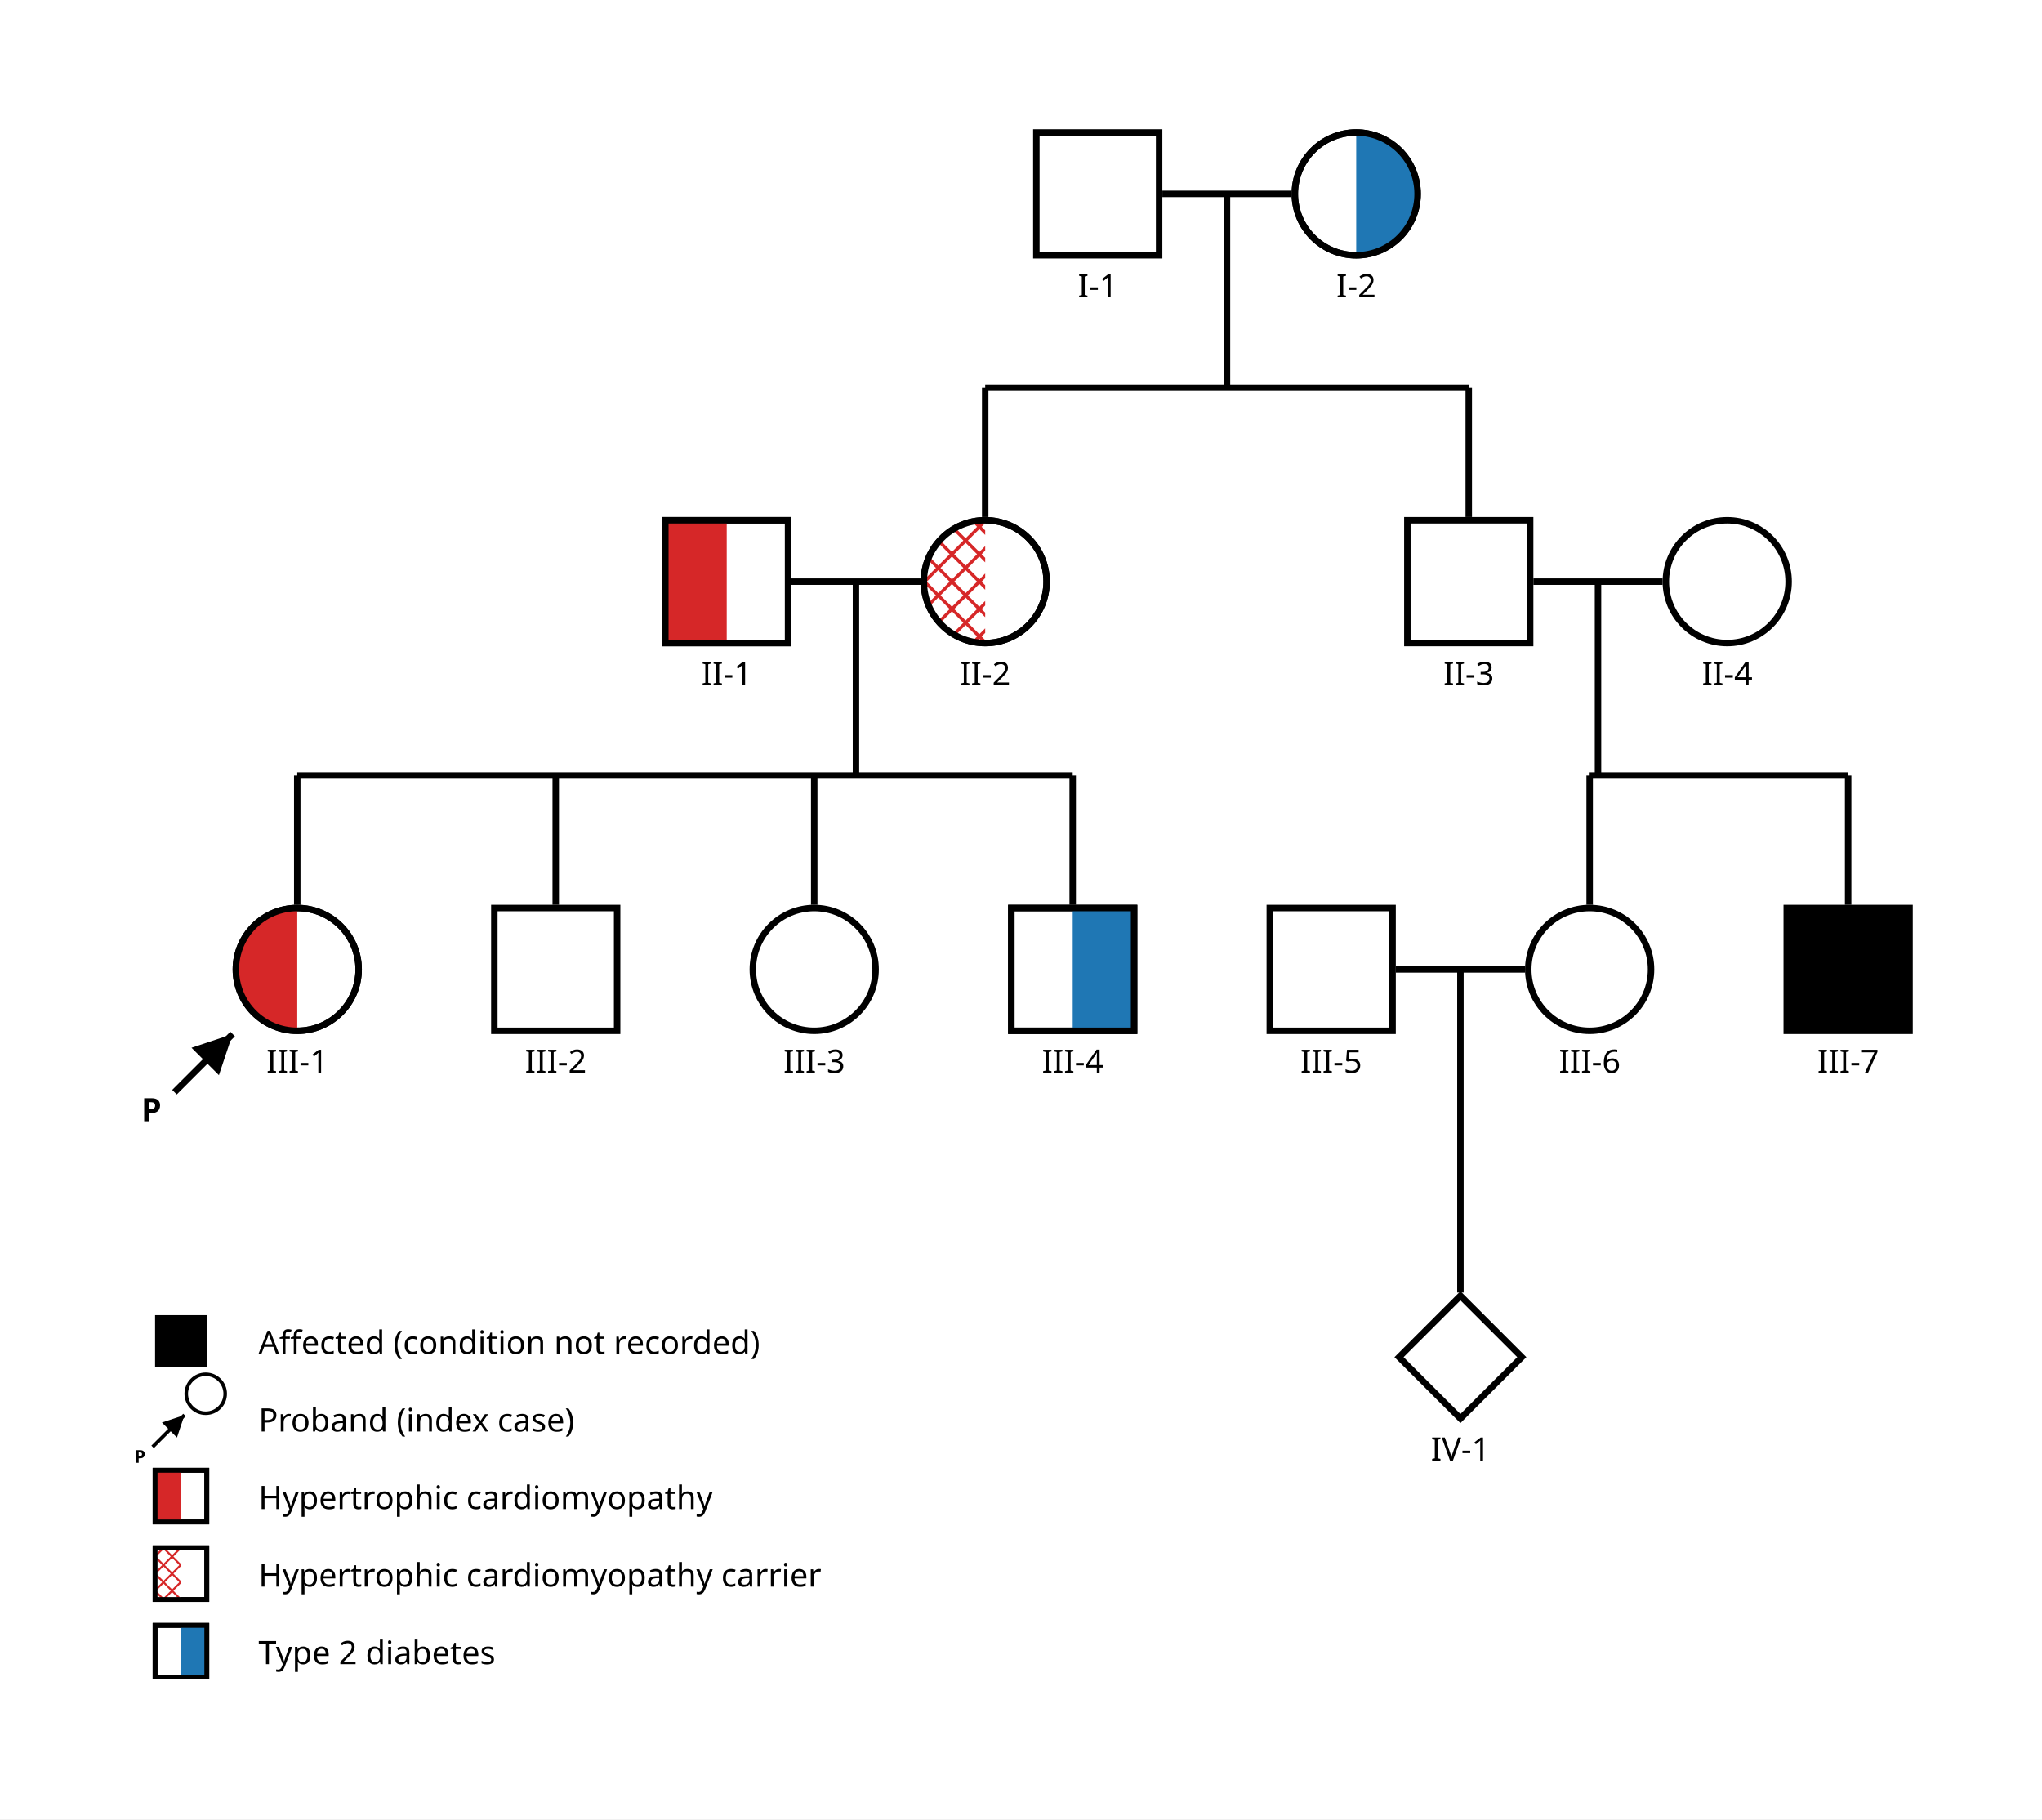
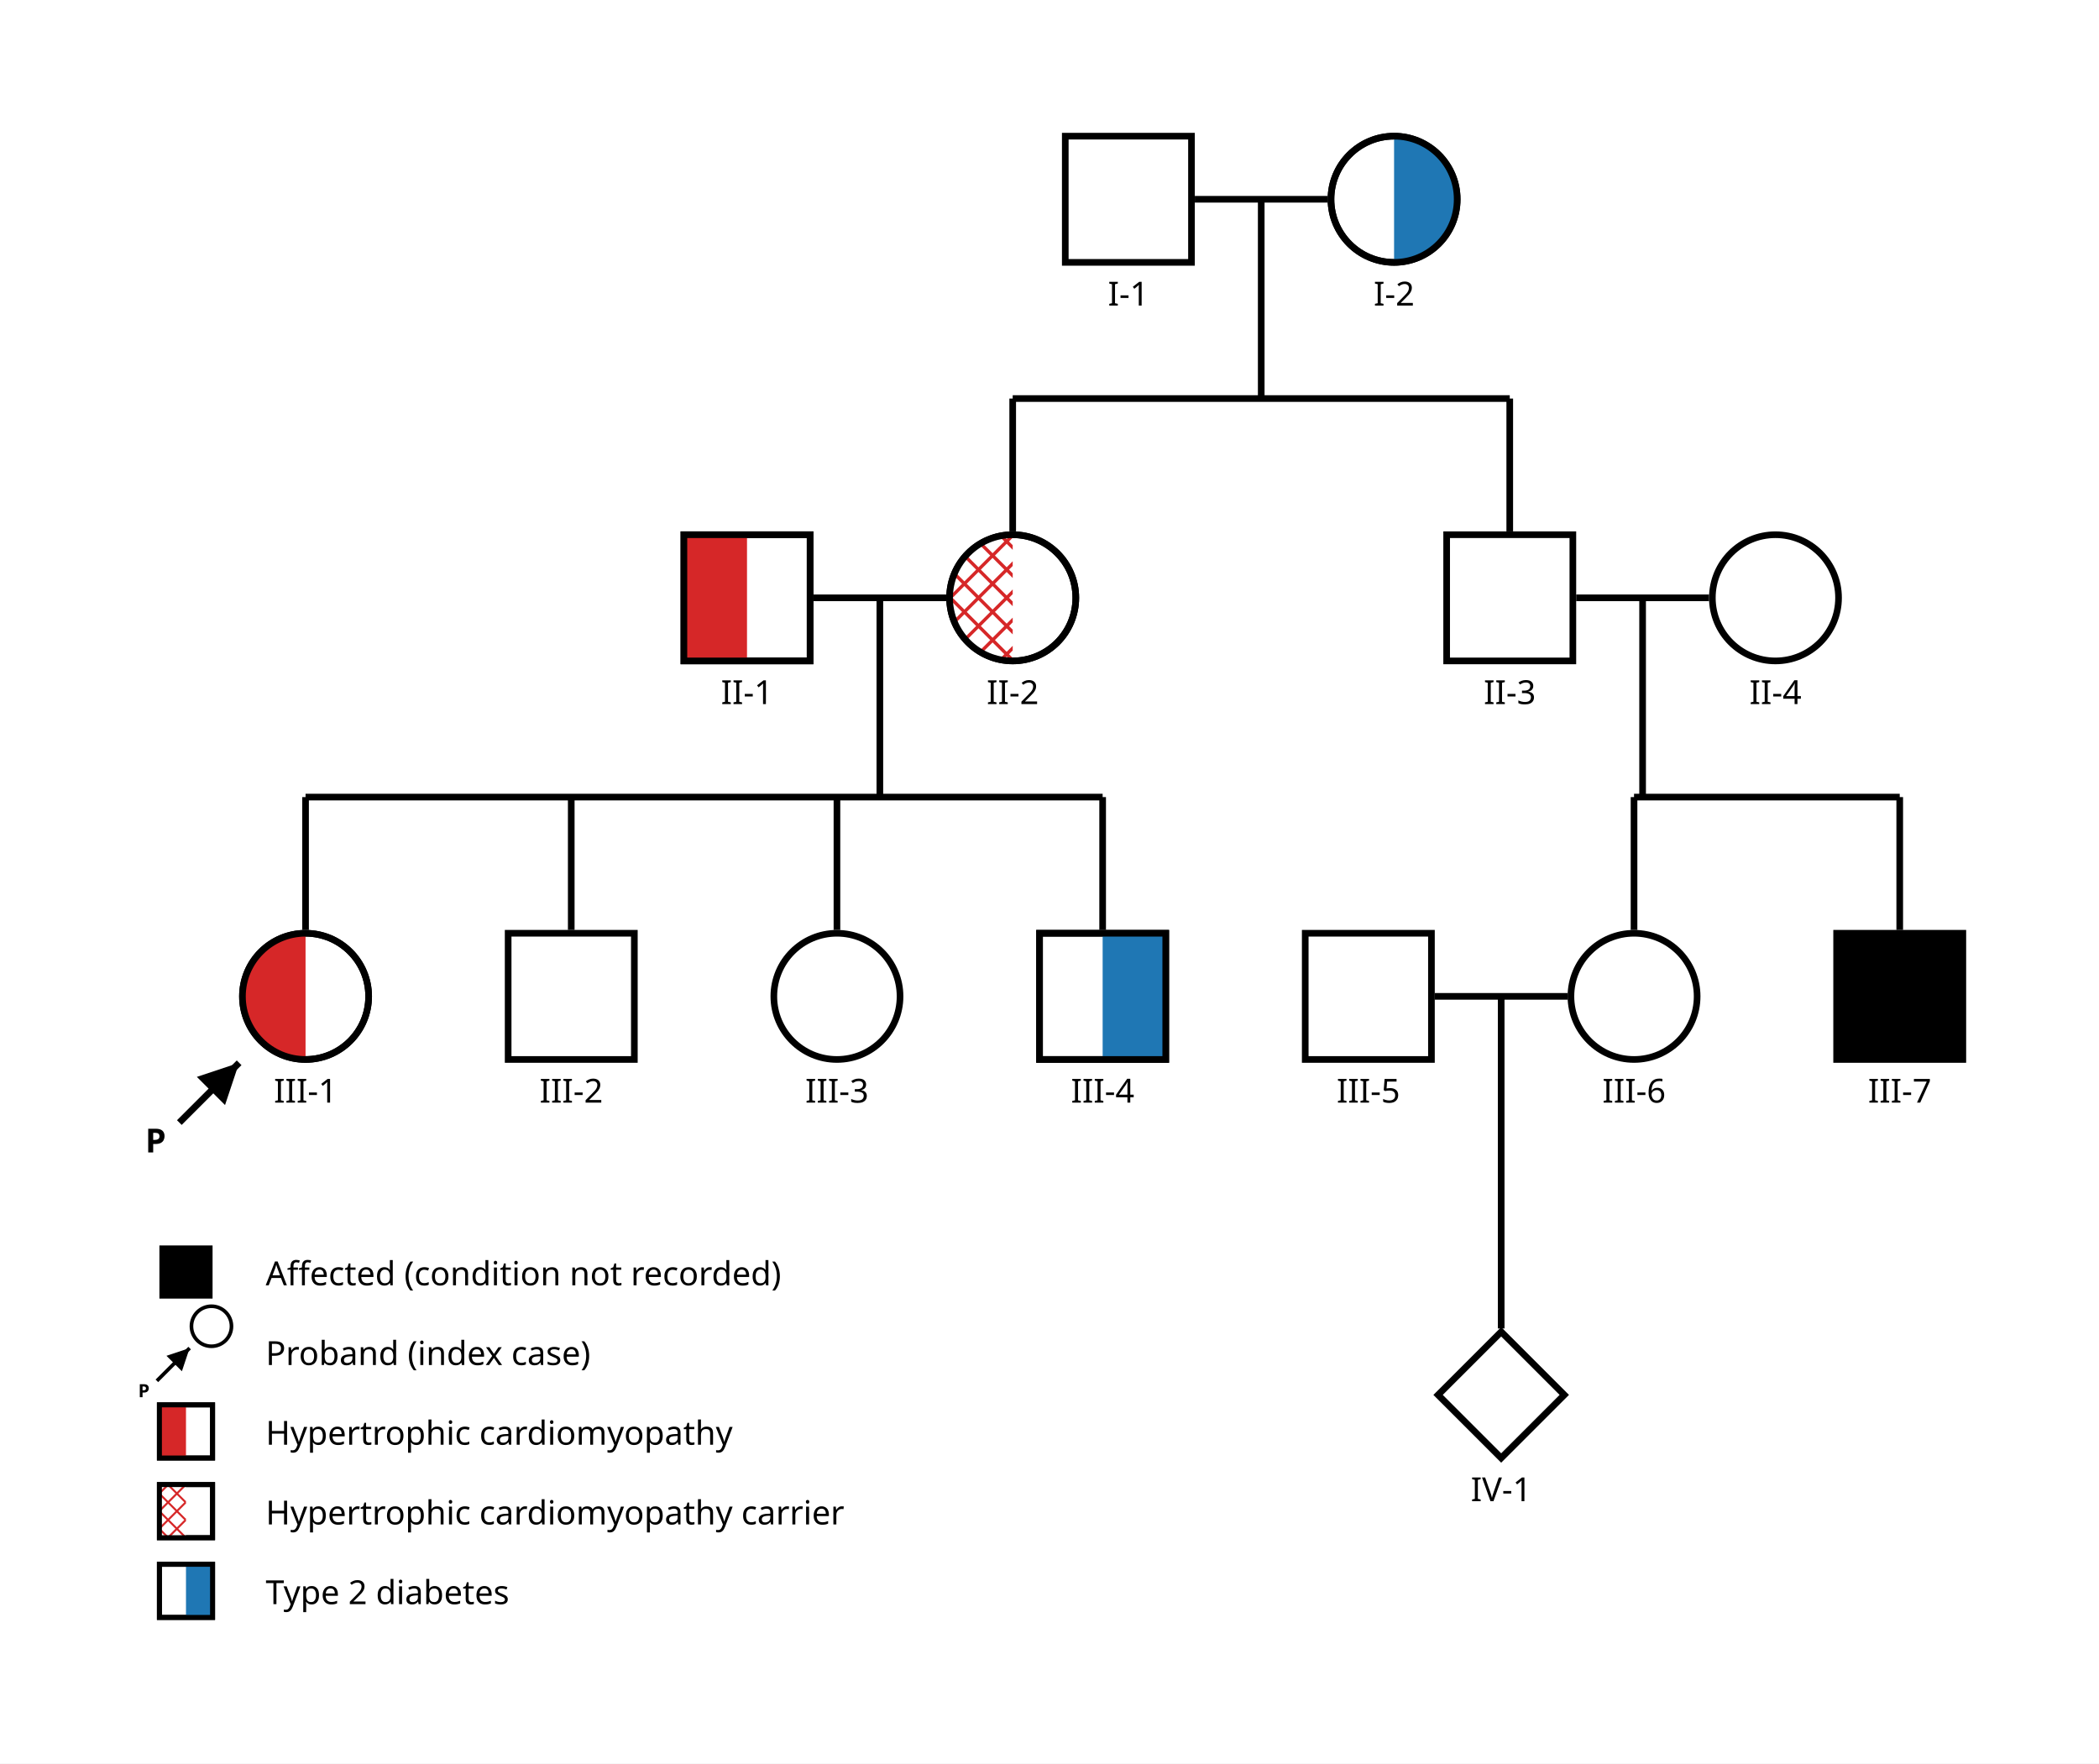
- <svg xmlns="http://www.w3.org/2000/svg" height="563" viewBox="0 0 632 563" width="632">
+ <svg xmlns="http://www.w3.org/2000/svg" height="531" viewBox="0 0 632 531" width="632">
  <defs>
    <marker id="proband-arrowhead" markerHeight="6" markerWidth="6" orient="auto" refX="6" refY="3">
      <path d="M 0 0 L 6 3 L 0 6 Z" fill="black" />
    </marker>
  </defs>
-   <rect fill="white" height="563" width="632" />
+   <rect fill="white" height="531" width="632" />
  <g transform="translate(92 60)">
    <g class="couple-lines">
      <path d="M 267.75 0 L 307.75 0" fill="none" stroke="black" stroke-width="2" />
      <path d="M 152.92 120 L 192.92 120" fill="none" stroke="black" stroke-width="2" />
      <path d="M 382.58 120 L 422.58 120" fill="none" stroke="black" stroke-width="2" />
      <path d="M 340 240 L 380 240" fill="none" stroke="black" stroke-width="2" />
    </g>
    <g class="sibship-lines">
      <path d="M 287.75 0 L 287.75 60 M 212.92 60 L 362.58 60 M 212.92 60 L 212.92 100 M 362.58 60 L 362.58 100" fill="none" stroke="black" stroke-width="2" />
      <path d="M 172.92 120 L 172.92 180 M 0 180 L 240 180 M 0 180 L 0 220 M 80 180 L 80 220 M 160 180 L 160 220 M 240 180 L 240 220" fill="none" stroke="black" stroke-width="2" />
      <path d="M 402.58 120 L 402.58 180 M 400 180 L 480 180 M 400 180 L 400 220 M 480 180 L 480 220" fill="none" stroke="black" stroke-width="2" />
      <path d="M 360 240 L 360 300 M 360 300 L 360 300 M 360 300 L 360 340" fill="none" stroke="black" stroke-width="2" />
    </g>
    <g class="symbols">
      <g transform="translate(247.75 0)">
        <g transform="translate(-20 -20)">
          <g>
            <g>
              <rect fill="white" height="38" stroke="black" stroke-width="2" width="38" x="1" y="1" />
            </g>
          </g>
        </g>
      </g>
      <g transform="translate(327.75 0)">
        <g transform="translate(-20 -20)">
          <g>
            <g>
              <clipPath id="symbol-clip-0-1">
                <circle cx="20" cy="20" r="19" />
              </clipPath>
              <circle cx="20" cy="20" fill="white" r="19" stroke="black" stroke-width="2" />
              <g clip-path="url(#symbol-clip-0-1)">
                <g>
                  <g data-tag-fill="solid">
                    <path d="M 20 20 L 20 -20 A 40 40 0 0 1 20 60 Z" fill="#1f77b4" />
                  </g>
                </g>
              </g>
              <circle cx="20" cy="20" fill="none" r="19" stroke="black" stroke-width="2" />
            </g>
          </g>
        </g>
      </g>
      <g transform="translate(132.92 120)">
        <g transform="translate(-20 -20)">
          <g>
            <g>
              <clipPath id="symbol-clip-1-0">
                <rect height="38" width="38" x="1" y="1" />
              </clipPath>
              <rect fill="white" height="38" stroke="black" stroke-width="2" width="38" x="1" y="1" />
              <g clip-path="url(#symbol-clip-1-0)">
                <g>
                  <g data-tag-fill="solid">
                    <path d="M 20 20 L 20 60 A 40 40 0 0 1 20 -20 Z" fill="#d62728" />
                  </g>
                </g>
              </g>
              <rect fill="none" height="38" stroke="black" stroke-width="2" width="38" x="1" y="1" />
            </g>
          </g>
        </g>
      </g>
      <g transform="translate(212.92 120)">
        <g transform="translate(-20 -20)">
          <g>
            <g>
              <clipPath id="symbol-clip-1-1">
                <circle cx="20" cy="20" r="19" />
              </clipPath>
              <circle cx="20" cy="20" fill="white" r="19" stroke="black" stroke-width="2" />
              <g clip-path="url(#symbol-clip-1-1)">
                <g data-carrier-sector="hcm">
                  <g data-tag-fill="crosshatch">
                    <clipPath id="symbol-clip-1-1-s0">
                      <path d="M 20 20 L 20 60 A 40 40 0 0 1 20 -20 Z" />
                    </clipPath>
                    <path d="M 20 20 L 20 60 A 40 40 0 0 1 20 -20 Z" fill="white" />
                    <path clip-path="url(#symbol-clip-1-1-s0)" d="M-35.757 40L4.243 0M-27.272 40L12.728 0M-18.787 40L21.213 0M-10.302 40L29.698 0M-1.816 40L38.184 0M6.669 40L46.669 0M15.154 40L55.154 0M23.64 40L63.64 0M32.125 40L72.125 0M-35.757 0L4.243 40M-27.272 0L12.728 40M-18.787 0L21.213 40M-10.302 0L29.698 40M-1.816 0L38.184 40M6.669 0L46.669 40M15.154 0L55.154 40M23.64 0L63.64 40M32.125 0L72.125 40" fill="none" stroke="#d62728" stroke-width="1" />
                  </g>
                </g>
              </g>
              <circle cx="20" cy="20" fill="none" r="19" stroke="black" stroke-width="2" />
            </g>
          </g>
        </g>
      </g>
      <g transform="translate(362.58 120)">
        <g transform="translate(-20 -20)">
          <g>
            <g>
              <rect fill="white" height="38" stroke="black" stroke-width="2" width="38" x="1" y="1" />
            </g>
          </g>
        </g>
      </g>
      <g transform="translate(442.58 120)">
        <g transform="translate(-20 -20)">
          <g>
            <g>
              <circle cx="20" cy="20" fill="white" r="19" stroke="black" stroke-width="2" />
            </g>
          </g>
        </g>
      </g>
      <g transform="translate(0 240)">
        <g transform="translate(-20 -20)">
          <g>
            <g>
              <clipPath id="symbol-clip-2-0">
                <circle cx="20" cy="20" r="19" />
              </clipPath>
              <circle cx="20" cy="20" fill="white" r="19" stroke="black" stroke-width="2" />
              <g clip-path="url(#symbol-clip-2-0)">
                <g>
                  <g data-tag-fill="solid">
                    <path d="M 20 20 L 20 60 A 40 40 0 0 1 20 -20 Z" fill="#d62728" />
                  </g>
                </g>
              </g>
              <circle cx="20" cy="20" fill="none" r="19" stroke="black" stroke-width="2" />
            </g>
          </g>
          <g data-arrow="proband">
            <line marker-end="url(#proband-arrowhead)" stroke="black" stroke-width="2" x1="-18" x2="0" y1="58" y2="40" />
            <rect fill="white" height="10" width="8.5" x="-30" y="58" />
            <text data-proband-letter="true" fill="black" font-family="sans-serif" font-size="10" font-weight="bold" style="user-select:none" text-anchor="end" x="-22" y="67">P</text>
          </g>
        </g>
      </g>
      <g transform="translate(80 240)">
        <g transform="translate(-20 -20)">
          <g>
            <g>
              <rect fill="white" height="38" stroke="black" stroke-width="2" width="38" x="1" y="1" />
            </g>
          </g>
        </g>
      </g>
      <g transform="translate(160 240)">
        <g transform="translate(-20 -20)">
          <g>
            <g>
              <circle cx="20" cy="20" fill="white" r="19" stroke="black" stroke-width="2" />
            </g>
          </g>
        </g>
      </g>
      <g transform="translate(240 240)">
        <g transform="translate(-20 -20)">
          <g>
            <g>
              <clipPath id="symbol-clip-2-3">
                <rect height="38" width="38" x="1" y="1" />
              </clipPath>
              <rect fill="white" height="38" stroke="black" stroke-width="2" width="38" x="1" y="1" />
              <g clip-path="url(#symbol-clip-2-3)">
                <g>
                  <g data-tag-fill="solid">
                    <path d="M 20 20 L 20 -20 A 40 40 0 0 1 20 60 Z" fill="#1f77b4" />
                  </g>
                </g>
              </g>
              <rect fill="none" height="38" stroke="black" stroke-width="2" width="38" x="1" y="1" />
            </g>
          </g>
        </g>
      </g>
      <g transform="translate(320 240)">
        <g transform="translate(-20 -20)">
          <g>
            <g>
              <rect fill="white" height="38" stroke="black" stroke-width="2" width="38" x="1" y="1" />
            </g>
          </g>
        </g>
      </g>
      <g transform="translate(400 240)">
        <g transform="translate(-20 -20)">
          <g>
            <g>
              <circle cx="20" cy="20" fill="white" r="19" stroke="black" stroke-width="2" />
            </g>
          </g>
        </g>
      </g>
      <g transform="translate(480 240)">
        <g transform="translate(-20 -20)">
          <g>
            <g>
              <rect fill="black" height="38" stroke="black" stroke-width="2" width="38" x="1" y="1" />
            </g>
          </g>
        </g>
      </g>
      <g transform="translate(360 360)">
        <g transform="translate(-20 -20)">
          <g>
            <g>
              <polygon fill="white" points="20,1 39,20 20,39 1,20" stroke="black" stroke-width="2" />
            </g>
          </g>
        </g>
      </g>
    </g>
    <g class="labels">
      <g transform="translate(227.75 -20)">
        <g style="user-select:none" transform="translate(20 20)">
          <g data-name-label="true" pointer-events="none">
            <text fill="black" font-family="sans-serif" font-size="10" text-anchor="middle" x="0" y="32">I-1</text>
          </g>
        </g>
      </g>
      <g transform="translate(307.75 -20)">
        <g style="user-select:none" transform="translate(20 20)">
          <g data-name-label="true" pointer-events="none">
            <text fill="black" font-family="sans-serif" font-size="10" text-anchor="middle" x="0" y="32">I-2</text>
          </g>
        </g>
      </g>
      <g transform="translate(112.92 100)">
        <g style="user-select:none" transform="translate(20 20)">
          <g data-name-label="true" pointer-events="none">
            <text fill="black" font-family="sans-serif" font-size="10" text-anchor="middle" x="0" y="32">II-1</text>
          </g>
        </g>
      </g>
      <g transform="translate(192.92 100)">
        <g style="user-select:none" transform="translate(20 20)">
          <g data-name-label="true" pointer-events="none">
            <text fill="black" font-family="sans-serif" font-size="10" text-anchor="middle" x="0" y="32">II-2</text>
          </g>
        </g>
      </g>
      <g transform="translate(342.58 100)">
        <g style="user-select:none" transform="translate(20 20)">
          <g data-name-label="true" pointer-events="none">
            <text fill="black" font-family="sans-serif" font-size="10" text-anchor="middle" x="0" y="32">II-3</text>
          </g>
        </g>
      </g>
      <g transform="translate(422.58 100)">
        <g style="user-select:none" transform="translate(20 20)">
          <g data-name-label="true" pointer-events="none">
            <text fill="black" font-family="sans-serif" font-size="10" text-anchor="middle" x="0" y="32">II-4</text>
          </g>
        </g>
      </g>
      <g transform="translate(-20 220)">
        <g style="user-select:none" transform="translate(20 20)">
          <g data-name-label="true" pointer-events="none">
            <text fill="black" font-family="sans-serif" font-size="10" text-anchor="middle" x="0" y="32">III-1</text>
          </g>
        </g>
      </g>
      <g transform="translate(60 220)">
        <g style="user-select:none" transform="translate(20 20)">
          <g data-name-label="true" pointer-events="none">
            <text fill="black" font-family="sans-serif" font-size="10" text-anchor="middle" x="0" y="32">III-2</text>
          </g>
        </g>
      </g>
      <g transform="translate(140 220)">
        <g style="user-select:none" transform="translate(20 20)">
          <g data-name-label="true" pointer-events="none">
            <text fill="black" font-family="sans-serif" font-size="10" text-anchor="middle" x="0" y="32">III-3</text>
          </g>
        </g>
      </g>
      <g transform="translate(220 220)">
        <g style="user-select:none" transform="translate(20 20)">
          <g data-name-label="true" pointer-events="none">
            <text fill="black" font-family="sans-serif" font-size="10" text-anchor="middle" x="0" y="32">III-4</text>
          </g>
        </g>
      </g>
      <g transform="translate(300 220)">
        <g style="user-select:none" transform="translate(20 20)">
          <g data-name-label="true" pointer-events="none">
            <text fill="black" font-family="sans-serif" font-size="10" text-anchor="middle" x="0" y="32">III-5</text>
          </g>
        </g>
      </g>
      <g transform="translate(380 220)">
        <g style="user-select:none" transform="translate(20 20)">
          <g data-name-label="true" pointer-events="none">
            <text fill="black" font-family="sans-serif" font-size="10" text-anchor="middle" x="0" y="32">III-6</text>
          </g>
        </g>
      </g>
      <g transform="translate(460 220)">
        <g style="user-select:none" transform="translate(20 20)">
          <g data-name-label="true" pointer-events="none">
            <text fill="black" font-family="sans-serif" font-size="10" text-anchor="middle" x="0" y="32">III-7</text>
          </g>
        </g>
      </g>
      <g transform="translate(340 340)">
        <g style="user-select:none" transform="translate(20 20)">
          <g data-name-label="true" pointer-events="none">
            <text fill="black" font-family="sans-serif" font-size="10" text-anchor="middle" x="0" y="32">IV-1</text>
          </g>
        </g>
      </g>
    </g>
  </g>
-   <g class="pedigree-key" data-box="40 403 250 120" data-key-position="bottom-left" transform="translate(0 403)">
+   <g class="pedigree-key" data-box="40 371 250 120" data-key-position="bottom-left" transform="translate(0 371)">
    <g transform="translate(56 12) scale(0.667) translate(-14 -14)">
      <svg height="28" viewBox="-2 -2 28 28" width="28">
        <rect fill="black" height="22" stroke="black" stroke-width="2" width="22" x="1" y="1" />
      </svg>
    </g>
    <text fill="black" font-family="sans-serif" font-size="10" x="80" y="16">Affected (condition not recorded)</text>
    <g transform="translate(56 36) scale(0.667) translate(-23 -23)">
      <svg height="46" viewBox="-30 -2 56 56" width="46">
        <defs>
          <marker id="legend-arrowhead" markerHeight="6" markerWidth="6" orient="auto" refX="6" refY="3">
            <polygon fill="black" points="0 0, 6 3, 0 6" />
          </marker>
        </defs>
        <circle cx="12" cy="12" fill="white" r="11" stroke="black" stroke-width="2" />
        <g data-arrow="proband">
          <line marker-end="url(#legend-arrowhead)" stroke="black" stroke-width="2" x1="-18" x2="0" y1="42" y2="24" />
          <rect fill="white" height="10" width="8.5" x="-30" y="42" />
          <text data-proband-letter="true" fill="black" font-family="sans-serif" font-size="10" font-weight="bold" style="user-select:none" text-anchor="end" x="-22" y="51">P</text>
        </g>
      </svg>
    </g>
    <text fill="black" font-family="sans-serif" font-size="10" x="80" y="40">Proband (index case)</text>
    <g transform="translate(56 60) scale(1) translate(-14 -14)">
      <svg height="28" viewBox="0 0 28 28" width="28">
        <clipPath id="legend-clip-hcm">
          <rect height="16" width="16" x="6" y="6" />
        </clipPath>
        <rect fill="white" height="16" stroke="black" stroke-width="1.5" width="16" x="6" y="6" />
        <g clip-path="url(#legend-clip-hcm)">
          <g data-tag-fill="solid">
            <path d="M 14 14 L 14 30 A 16 16 0 0 1 14 -2 Z" fill="#d62728" />
          </g>
        </g>
        <rect fill="none" height="16" stroke="black" stroke-width="1.5" width="16" x="6" y="6" />
      </svg>
    </g>
    <text fill="black" font-family="sans-serif" font-size="10" x="80" y="64">Hypertrophic cardiomyopathy</text>
    <g transform="translate(56 84) scale(1) translate(-14 -14)">
      <svg height="28" viewBox="0 0 28 28" width="28">
        <clipPath id="legend-clip-hcm-carrier">
          <rect height="16" width="16" x="6" y="6" />
        </clipPath>
        <rect fill="white" height="16" stroke="black" stroke-width="1.5" width="16" x="6" y="6" />
        <g clip-path="url(#legend-clip-hcm-carrier)">
          <g data-tag-fill="crosshatch">
            <clipPath id="legend-clip-hcm-carrier-fill">
              <path d="M 14 14 L 14 30 A 16 16 0 0 1 14 -2 Z" />
            </clipPath>
            <path d="M 14 14 L 14 30 A 16 16 0 0 1 14 -2 Z" fill="white" />
            <path clip-path="url(#legend-clip-hcm-carrier-fill)" d="M-7.348 22L8.652 6M-2.045 22L13.955 6M3.258 22L19.258 6M8.562 22L24.562 6M13.865 22L29.865 6M19.168 22L35.168 6M-7.348 6L8.652 22M-2.045 6L13.955 22M3.258 6L19.258 22M8.562 6L24.562 22M13.865 6L29.865 22M19.168 6L35.168 22" fill="none" stroke="#d62728" stroke-width="0.6" />
          </g>
        </g>
        <rect fill="none" height="16" stroke="black" stroke-width="1.5" width="16" x="6" y="6" />
      </svg>
    </g>
    <text fill="black" font-family="sans-serif" font-size="10" x="80" y="88">Hypertrophic cardiomyopathy carrier</text>
    <g transform="translate(56 108) scale(1) translate(-14 -14)">
      <svg height="28" viewBox="0 0 28 28" width="28">
        <clipPath id="legend-clip-dm">
          <rect height="16" width="16" x="6" y="6" />
        </clipPath>
        <rect fill="white" height="16" stroke="black" stroke-width="1.5" width="16" x="6" y="6" />
        <g clip-path="url(#legend-clip-dm)">
          <g data-tag-fill="solid">
            <path d="M 14 14 L 14 -2 A 16 16 0 0 1 14 30 Z" fill="#1f77b4" />
          </g>
        </g>
        <rect fill="none" height="16" stroke="black" stroke-width="1.5" width="16" x="6" y="6" />
      </svg>
    </g>
    <text fill="black" font-family="sans-serif" font-size="10" x="80" y="112">Type 2 diabetes</text>
  </g>
</svg>
